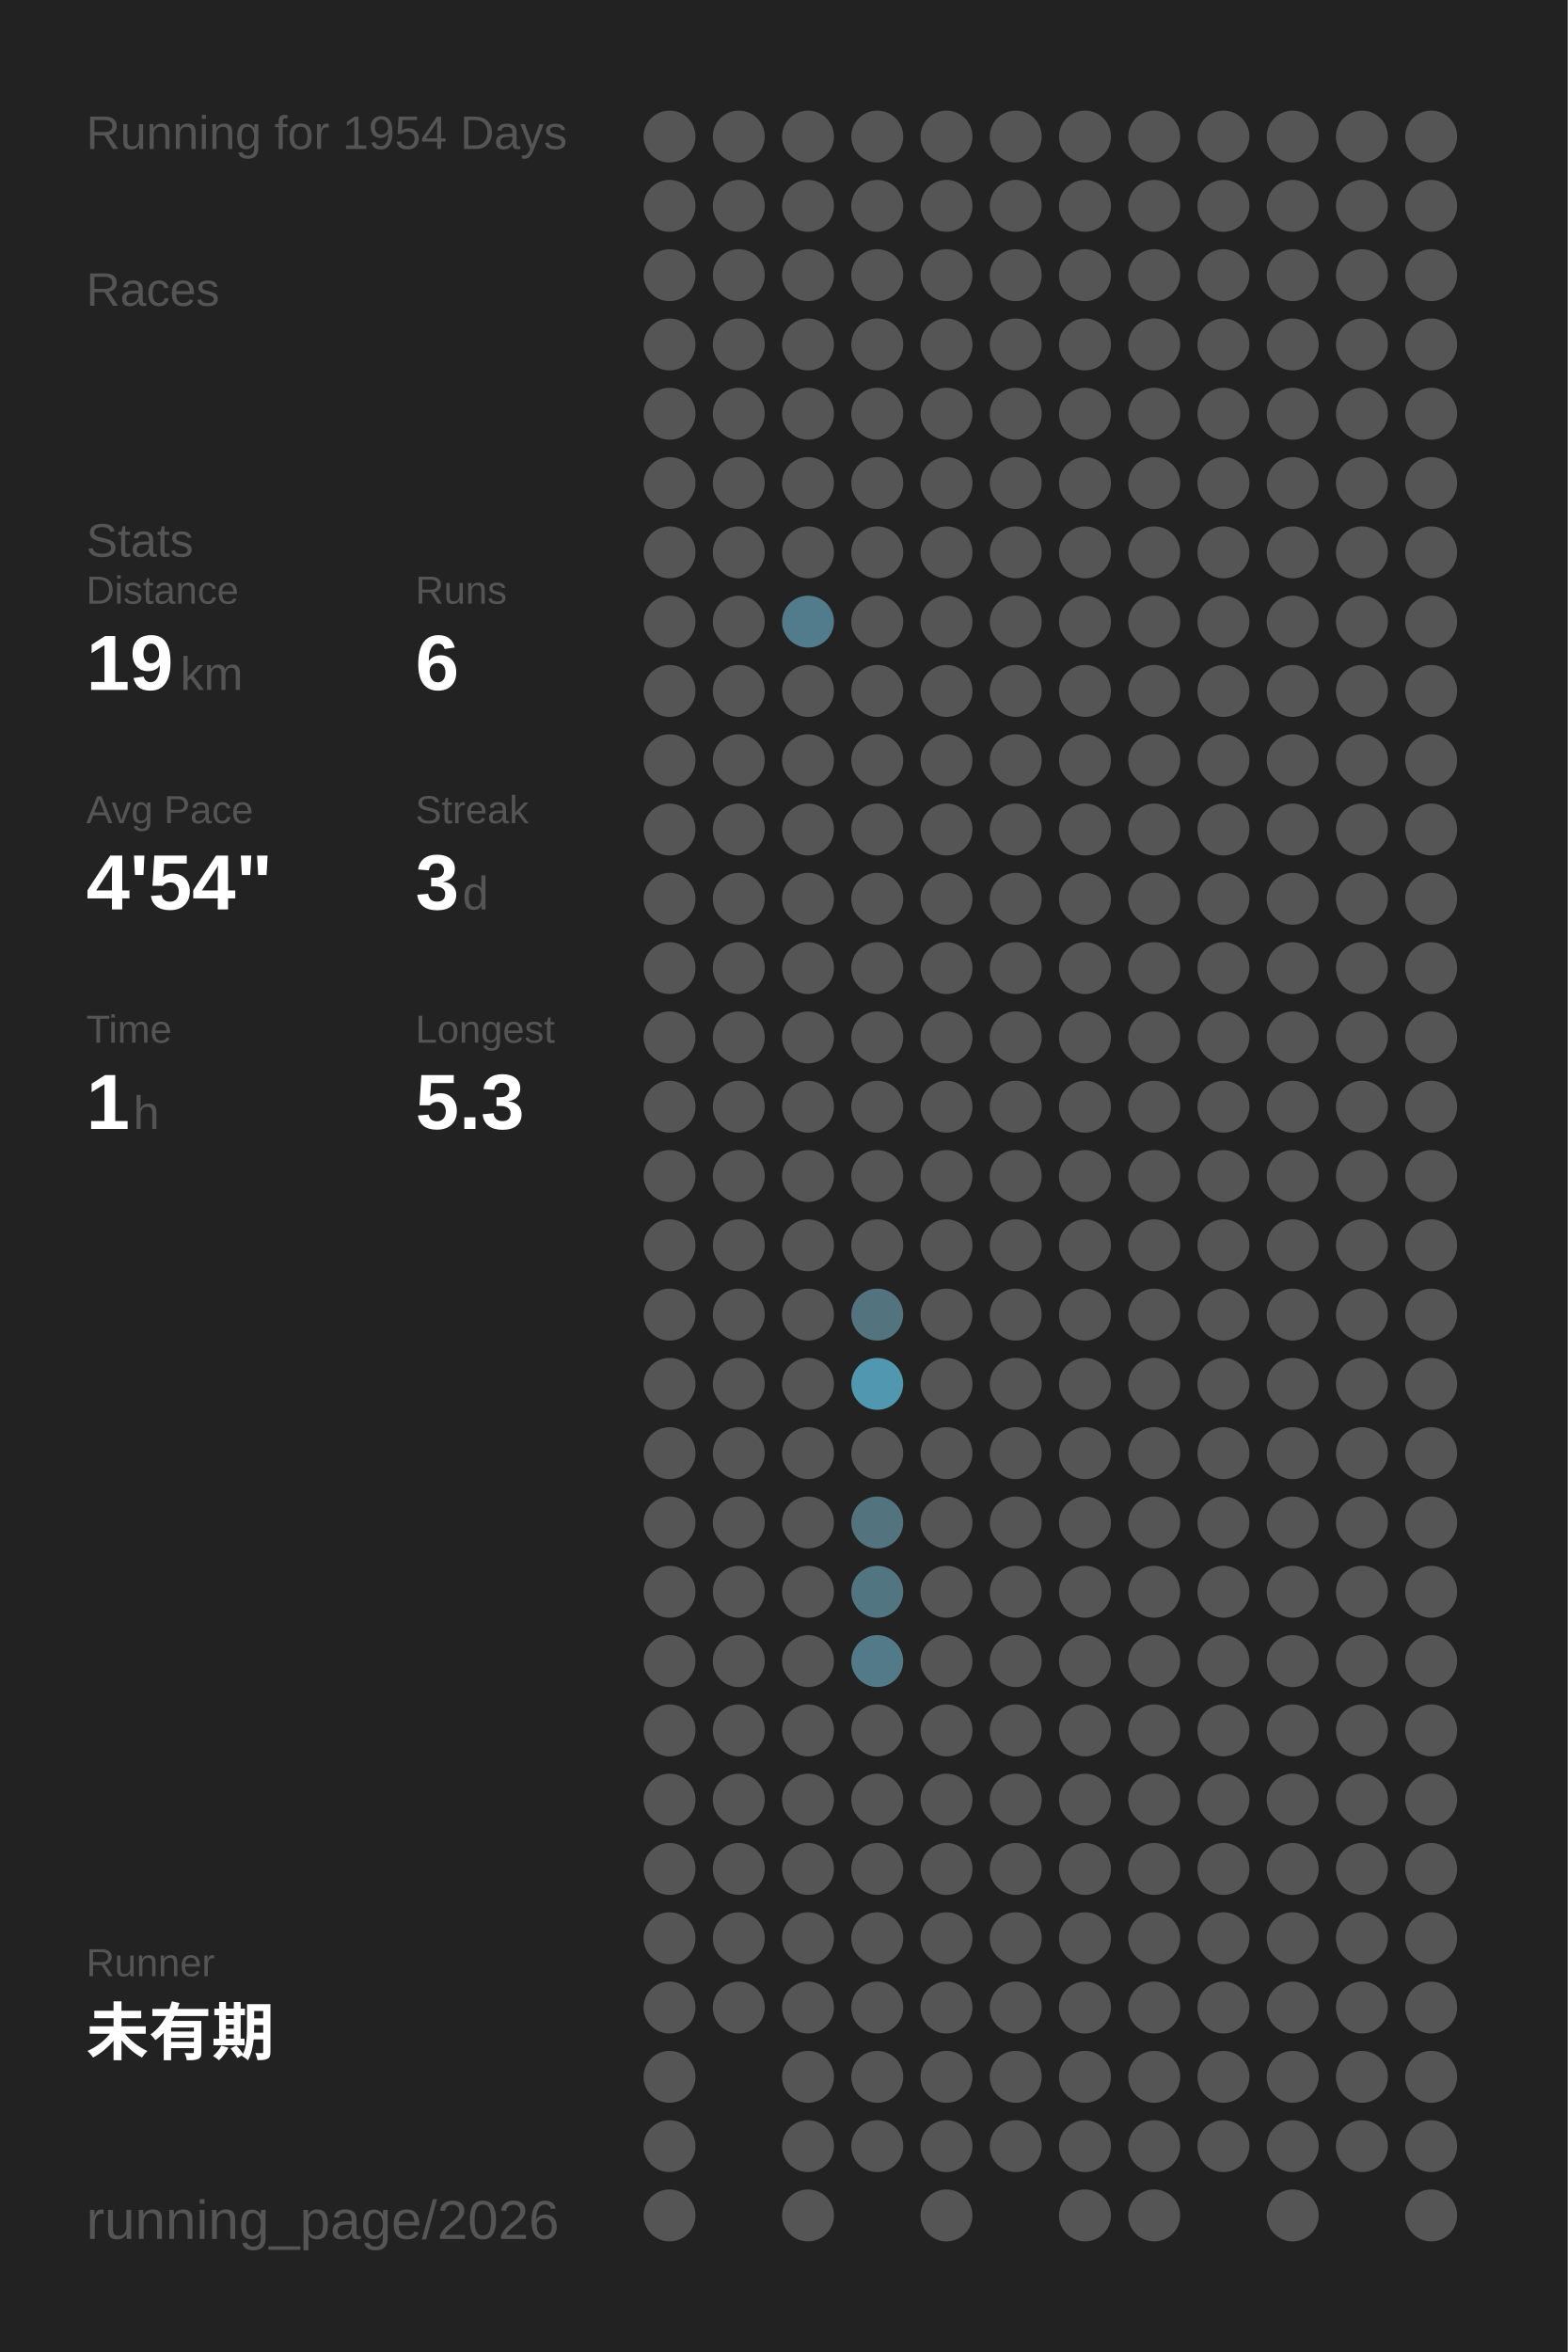
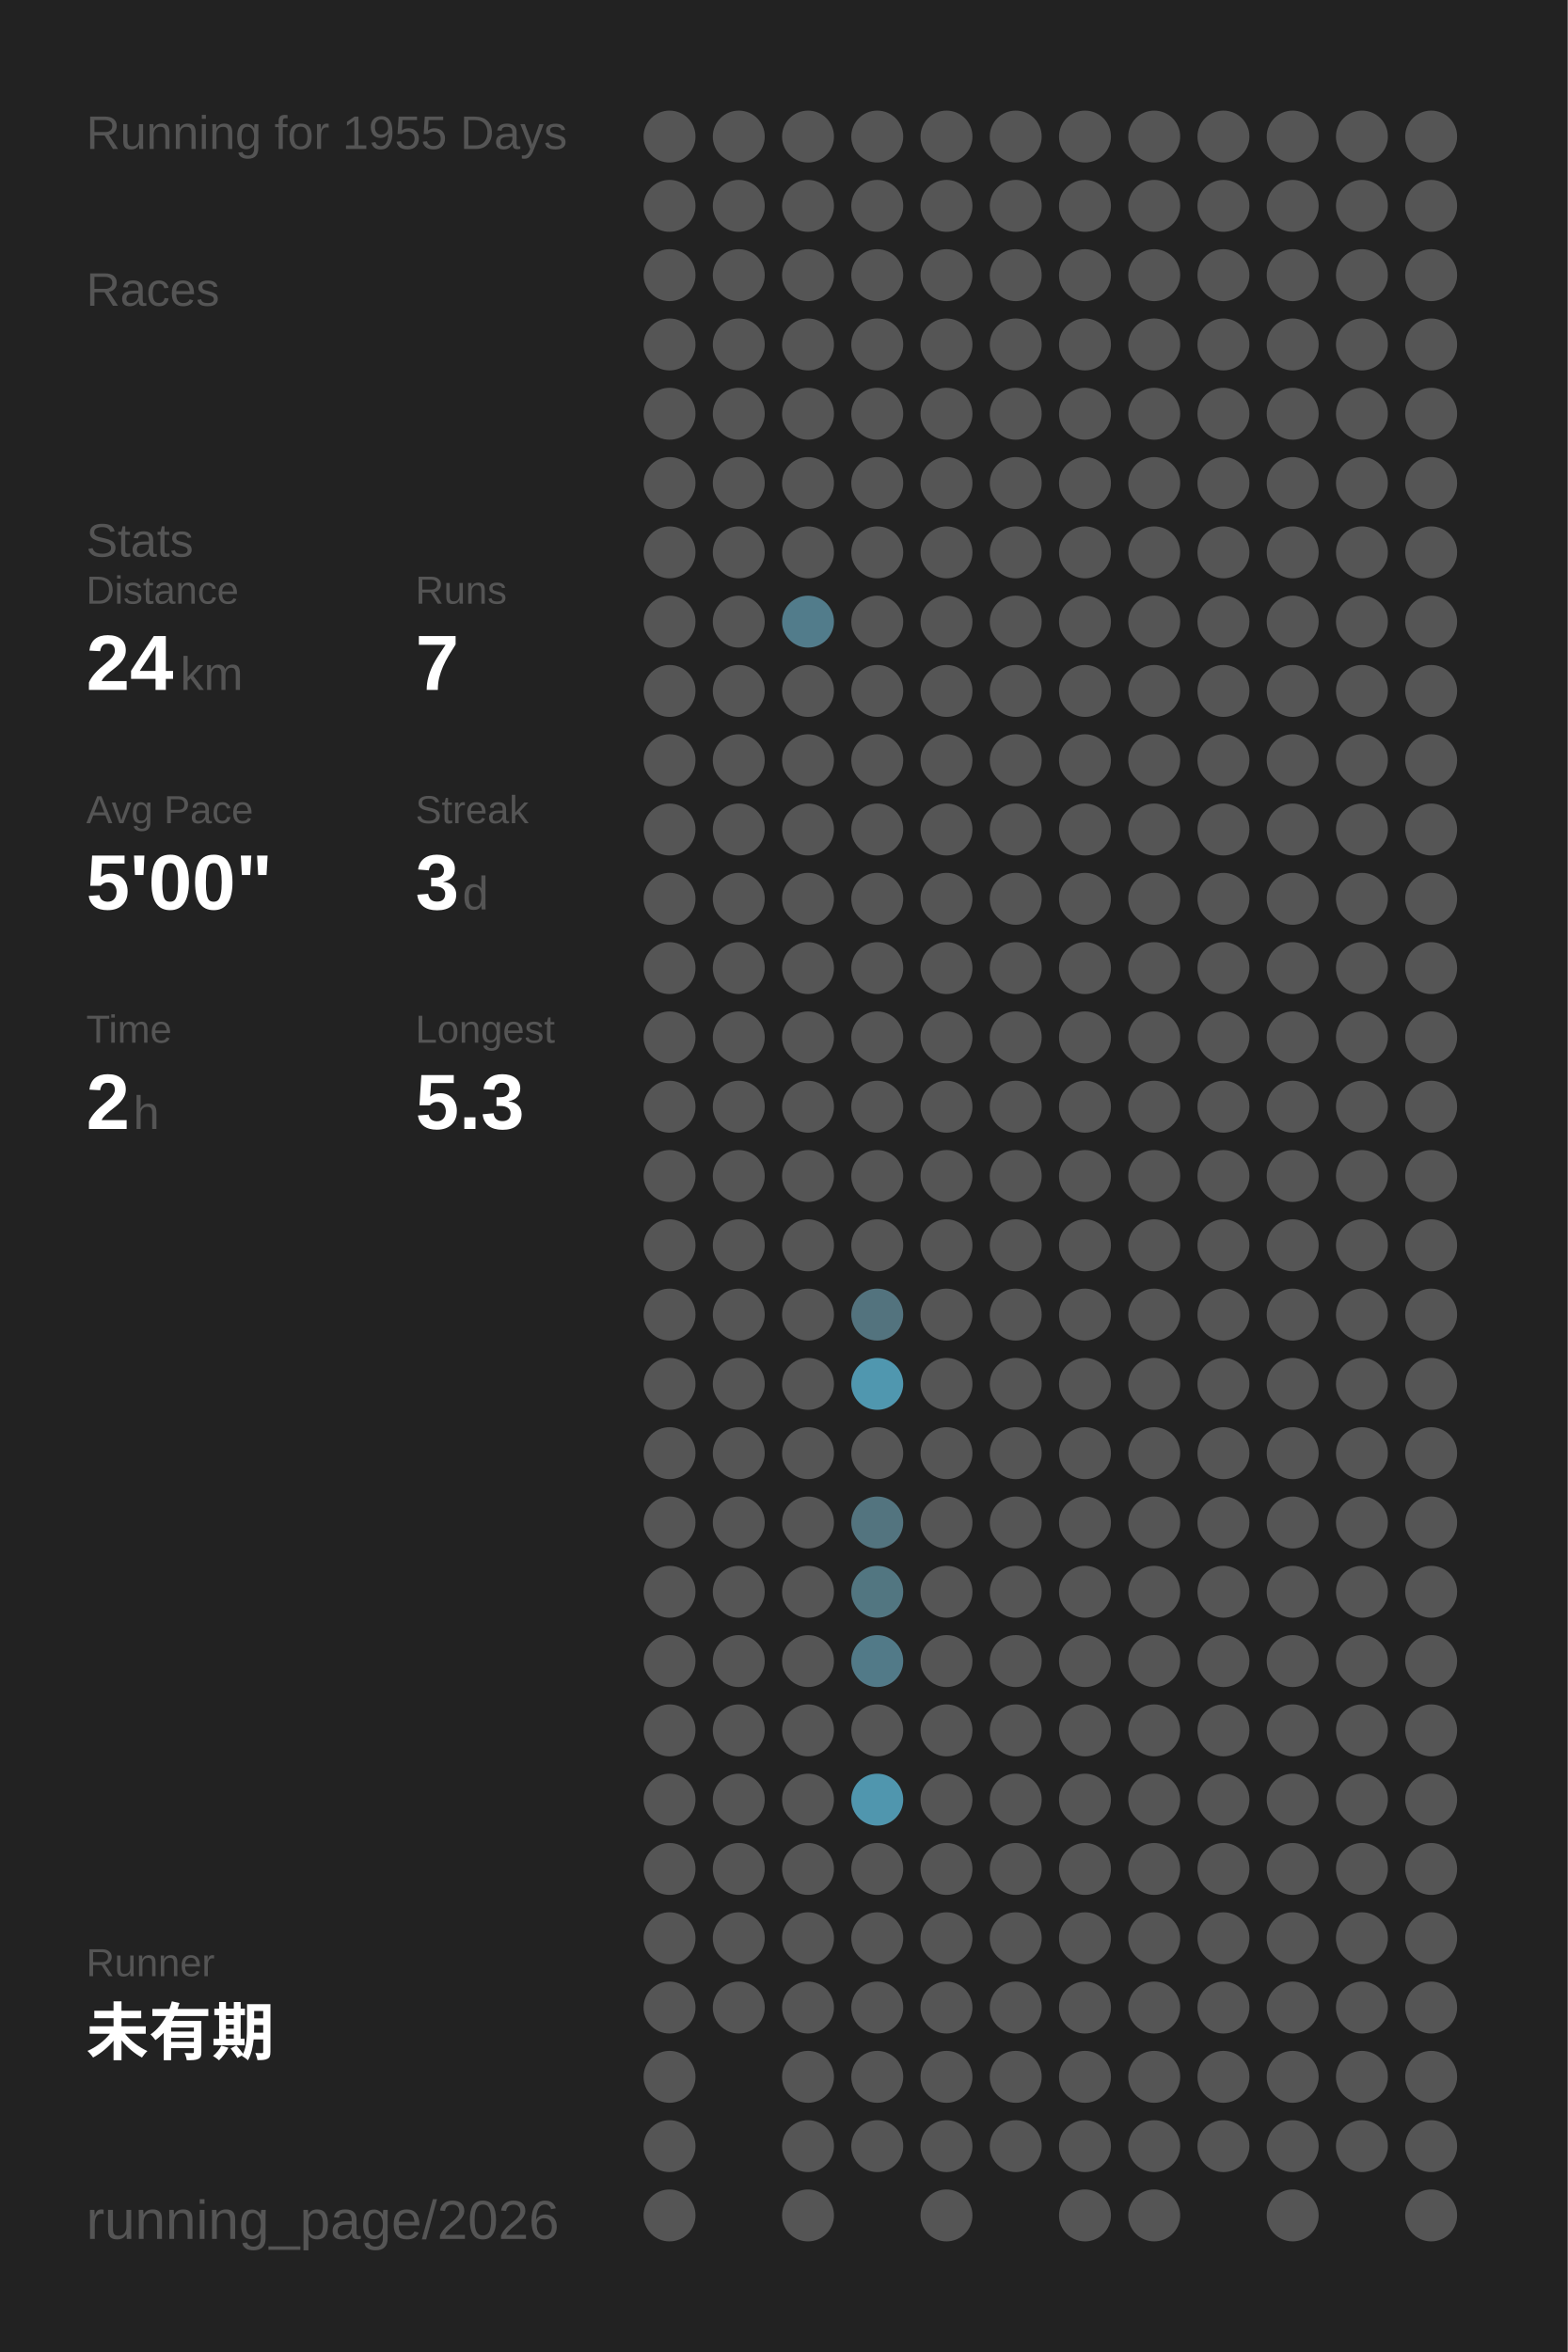
<svg xmlns="http://www.w3.org/2000/svg" baseProfile="full" height="300mm" version="1.1" viewBox="0,0,200,300" width="200mm">
  <defs />
  <rect fill="#222222" height="300" width="200" x="0" y="0" />
-   <text fill="#555555" style="font-size:6px; font-family:Arial;" x="11" y="19">Running for 1954 Days</text>
+   <text fill="#555555" style="font-size:6px; font-family:Arial;" x="11" y="19">Running for 1955 Days</text>
  <text fill="#555555" style="font-size:6px; font-family:Arial;" x="11" y="39">Races</text>
  <text fill="#555555" style="font-size:6px; font-family:Arial;" x="11" y="71">Stats</text>
  <text fill="#555555" style="font-size:5px; font-family:Arial;" x="11" y="77">Distance</text>
-   <text fill="#FFFFFF" style="font-size:10px; font-family:Arial; font-weight:bold;" x="11" y="88">19</text>
+   <text fill="#FFFFFF" style="font-size:10px; font-family:Arial; font-weight:bold;" x="11" y="88">24</text>
  <text fill="#555555" style="font-size:6px; font-family:Arial;" x="23" y="88">km</text>
  <text fill="#555555" style="font-size:5px; font-family:Arial;" x="53" y="77">Runs</text>
-   <text fill="#FFFFFF" style="font-size:10px; font-family:Arial; font-weight:bold;" x="53" y="88">6</text>
+   <text fill="#FFFFFF" style="font-size:10px; font-family:Arial; font-weight:bold;" x="53" y="88">7</text>
  <text fill="#555555" style="font-size:5px; font-family:Arial;" x="11" y="105">Avg Pace</text>
-   <text fill="#FFFFFF" style="font-size:10px; font-family:Arial; font-weight:bold;" x="11" y="116">4'54"</text>
+   <text fill="#FFFFFF" style="font-size:10px; font-family:Arial; font-weight:bold;" x="11" y="116">5'00"</text>
  <text fill="#555555" style="font-size:5px; font-family:Arial;" x="53" y="105">Streak</text>
  <text fill="#FFFFFF" style="font-size:10px; font-family:Arial; font-weight:bold;" x="53" y="116">3</text>
  <text fill="#555555" style="font-size:6px; font-family:Arial;" x="59" y="116">d</text>
  <text fill="#555555" style="font-size:5px; font-family:Arial;" x="11" y="133">Time</text>
-   <text fill="#FFFFFF" style="font-size:10px; font-family:Arial; font-weight:bold;" x="11" y="144">1</text>
+   <text fill="#FFFFFF" style="font-size:10px; font-family:Arial; font-weight:bold;" x="11" y="144">2</text>
  <text fill="#555555" style="font-size:6px; font-family:Arial;" x="17" y="144">h</text>
  <text fill="#555555" style="font-size:5px; font-family:Arial;" x="53" y="133">Longest</text>
  <text fill="#FFFFFF" style="font-size:10px; font-family:Arial; font-weight:bold;" x="53" y="144">5.3</text>
  <text fill="#555555" style="font-size:5px; font-family:Arial;" x="11" y="252.065">Runner</text>
  <text fill="#FFFFFF" style="font-size:8px; font-family:Arial; font-weight:bold;" x="11" y="262.065">未有期</text>
  <text fill="#555555" style="font-size:7px; font-family:Arial;" x="11" y="285.581">running_page/2026</text>
  <circle cx="85.417" cy="17.419" fill="#555555" r="3.312" />
  <circle cx="85.417" cy="26.258" fill="#555555" r="3.312" />
  <circle cx="85.417" cy="35.097" fill="#555555" r="3.312" />
  <circle cx="85.417" cy="43.935" fill="#555555" r="3.312" />
  <circle cx="85.417" cy="52.774" fill="#555555" r="3.312" />
  <circle cx="85.417" cy="61.613" fill="#555555" r="3.312" />
  <circle cx="85.417" cy="70.452" fill="#555555" r="3.312" />
  <circle cx="85.417" cy="79.29" fill="#555555" r="3.312" />
  <circle cx="85.417" cy="88.129" fill="#555555" r="3.312" />
  <circle cx="85.417" cy="96.968" fill="#555555" r="3.312" />
  <circle cx="85.417" cy="105.806" fill="#555555" r="3.312" />
  <circle cx="85.417" cy="114.645" fill="#555555" r="3.312" />
  <circle cx="85.417" cy="123.484" fill="#555555" r="3.312" />
  <circle cx="85.417" cy="132.323" fill="#555555" r="3.312" />
  <circle cx="85.417" cy="141.161" fill="#555555" r="3.312" />
  <circle cx="85.417" cy="150" fill="#555555" r="3.312" />
  <circle cx="85.417" cy="158.839" fill="#555555" r="3.312" />
  <circle cx="85.417" cy="167.677" fill="#555555" r="3.312" />
  <circle cx="85.417" cy="176.516" fill="#555555" r="3.312" />
  <circle cx="85.417" cy="185.355" fill="#555555" r="3.312" />
  <circle cx="85.417" cy="194.194" fill="#555555" r="3.312" />
  <circle cx="85.417" cy="203.032" fill="#555555" r="3.312" />
  <circle cx="85.417" cy="211.871" fill="#555555" r="3.312" />
  <circle cx="85.417" cy="220.71" fill="#555555" r="3.312" />
  <circle cx="85.417" cy="229.548" fill="#555555" r="3.312" />
  <circle cx="85.417" cy="238.387" fill="#555555" r="3.312" />
  <circle cx="85.417" cy="247.226" fill="#555555" r="3.312" />
  <circle cx="85.417" cy="256.065" fill="#555555" r="3.312" />
  <circle cx="85.417" cy="264.903" fill="#555555" r="3.312" />
  <circle cx="85.417" cy="273.742" fill="#555555" r="3.312" />
  <circle cx="85.417" cy="282.581" fill="#555555" r="3.312" />
  <circle cx="94.25" cy="17.419" fill="#555555" r="3.312" />
  <circle cx="94.25" cy="26.258" fill="#555555" r="3.312" />
  <circle cx="94.25" cy="35.097" fill="#555555" r="3.312" />
  <circle cx="94.25" cy="43.935" fill="#555555" r="3.312" />
  <circle cx="94.25" cy="52.774" fill="#555555" r="3.312" />
  <circle cx="94.25" cy="61.613" fill="#555555" r="3.312" />
  <circle cx="94.25" cy="70.452" fill="#555555" r="3.312" />
  <circle cx="94.25" cy="79.29" fill="#555555" r="3.312" />
  <circle cx="94.25" cy="88.129" fill="#555555" r="3.312" />
  <circle cx="94.25" cy="96.968" fill="#555555" r="3.312" />
  <circle cx="94.25" cy="105.806" fill="#555555" r="3.312" />
  <circle cx="94.25" cy="114.645" fill="#555555" r="3.312" />
  <circle cx="94.25" cy="123.484" fill="#555555" r="3.312" />
  <circle cx="94.25" cy="132.323" fill="#555555" r="3.312" />
  <circle cx="94.25" cy="141.161" fill="#555555" r="3.312" />
  <circle cx="94.25" cy="150" fill="#555555" r="3.312" />
  <circle cx="94.25" cy="158.839" fill="#555555" r="3.312" />
  <circle cx="94.25" cy="167.677" fill="#555555" r="3.312" />
  <circle cx="94.25" cy="176.516" fill="#555555" r="3.312" />
  <circle cx="94.25" cy="185.355" fill="#555555" r="3.312" />
  <circle cx="94.25" cy="194.194" fill="#555555" r="3.312" />
  <circle cx="94.25" cy="203.032" fill="#555555" r="3.312" />
  <circle cx="94.25" cy="211.871" fill="#555555" r="3.312" />
  <circle cx="94.25" cy="220.71" fill="#555555" r="3.312" />
  <circle cx="94.25" cy="229.548" fill="#555555" r="3.312" />
  <circle cx="94.25" cy="238.387" fill="#555555" r="3.312" />
  <circle cx="94.25" cy="247.226" fill="#555555" r="3.312" />
  <circle cx="94.25" cy="256.065" fill="#555555" r="3.312" />
  <circle cx="103.083" cy="17.419" fill="#555555" r="3.312" />
  <circle cx="103.083" cy="26.258" fill="#555555" r="3.312" />
  <circle cx="103.083" cy="35.097" fill="#555555" r="3.312" />
  <circle cx="103.083" cy="43.935" fill="#555555" r="3.312" />
  <circle cx="103.083" cy="52.774" fill="#555555" r="3.312" />
  <circle cx="103.083" cy="61.613" fill="#555555" r="3.312" />
  <circle cx="103.083" cy="70.452" fill="#555555" r="3.312" />
  <circle cx="103.083" cy="79.29" fill="#527c8b" r="3.312" />
  <circle cx="103.083" cy="88.129" fill="#555555" r="3.312" />
  <circle cx="103.083" cy="96.968" fill="#555555" r="3.312" />
  <circle cx="103.083" cy="105.806" fill="#555555" r="3.312" />
  <circle cx="103.083" cy="114.645" fill="#555555" r="3.312" />
  <circle cx="103.083" cy="123.484" fill="#555555" r="3.312" />
  <circle cx="103.083" cy="132.323" fill="#555555" r="3.312" />
  <circle cx="103.083" cy="141.161" fill="#555555" r="3.312" />
  <circle cx="103.083" cy="150" fill="#555555" r="3.312" />
  <circle cx="103.083" cy="158.839" fill="#555555" r="3.312" />
  <circle cx="103.083" cy="167.677" fill="#555555" r="3.312" />
  <circle cx="103.083" cy="176.516" fill="#555555" r="3.312" />
  <circle cx="103.083" cy="185.355" fill="#555555" r="3.312" />
  <circle cx="103.083" cy="194.194" fill="#555555" r="3.312" />
  <circle cx="103.083" cy="203.032" fill="#555555" r="3.312" />
  <circle cx="103.083" cy="211.871" fill="#555555" r="3.312" />
  <circle cx="103.083" cy="220.71" fill="#555555" r="3.312" />
  <circle cx="103.083" cy="229.548" fill="#555555" r="3.312" />
  <circle cx="103.083" cy="238.387" fill="#555555" r="3.312" />
  <circle cx="103.083" cy="247.226" fill="#555555" r="3.312" />
  <circle cx="103.083" cy="256.065" fill="#555555" r="3.312" />
  <circle cx="103.083" cy="264.903" fill="#555555" r="3.312" />
  <circle cx="103.083" cy="273.742" fill="#555555" r="3.312" />
  <circle cx="103.083" cy="282.581" fill="#555555" r="3.312" />
  <circle cx="111.917" cy="17.419" fill="#555555" r="3.312" />
  <circle cx="111.917" cy="26.258" fill="#555555" r="3.312" />
  <circle cx="111.917" cy="35.097" fill="#555555" r="3.312" />
  <circle cx="111.917" cy="43.935" fill="#555555" r="3.312" />
  <circle cx="111.917" cy="52.774" fill="#555555" r="3.312" />
  <circle cx="111.917" cy="61.613" fill="#555555" r="3.312" />
  <circle cx="111.917" cy="70.452" fill="#555555" r="3.312" />
  <circle cx="111.917" cy="79.29" fill="#555555" r="3.312" />
  <circle cx="111.917" cy="88.129" fill="#555555" r="3.312" />
  <circle cx="111.917" cy="96.968" fill="#555555" r="3.312" />
  <circle cx="111.917" cy="105.806" fill="#555555" r="3.312" />
  <circle cx="111.917" cy="114.645" fill="#555555" r="3.312" />
  <circle cx="111.917" cy="123.484" fill="#555555" r="3.312" />
  <circle cx="111.917" cy="132.323" fill="#555555" r="3.312" />
  <circle cx="111.917" cy="141.161" fill="#555555" r="3.312" />
  <circle cx="111.917" cy="150" fill="#555555" r="3.312" />
  <circle cx="111.917" cy="158.839" fill="#555555" r="3.312" />
  <circle cx="111.917" cy="167.677" fill="#53737e" r="3.312" />
  <circle cx="111.917" cy="176.516" fill="#5097af" r="3.312" />
  <circle cx="111.917" cy="185.355" fill="#555555" r="3.312" />
  <circle cx="111.917" cy="194.194" fill="#53747f" r="3.312" />
  <circle cx="111.917" cy="203.032" fill="#527681" r="3.312" />
  <circle cx="111.917" cy="211.871" fill="#527a88" r="3.312" />
  <circle cx="111.917" cy="220.71" fill="#555555" r="3.312" />
-   <circle cx="111.917" cy="229.548" fill="#555555" r="3.312" />
+   <circle cx="111.917" cy="229.548" fill="#5096ae" r="3.312" />
  <circle cx="111.917" cy="238.387" fill="#555555" r="3.312" />
  <circle cx="111.917" cy="247.226" fill="#555555" r="3.312" />
  <circle cx="111.917" cy="256.065" fill="#555555" r="3.312" />
  <circle cx="111.917" cy="264.903" fill="#555555" r="3.312" />
  <circle cx="111.917" cy="273.742" fill="#555555" r="3.312" />
  <circle cx="120.75" cy="17.419" fill="#555555" r="3.312" />
  <circle cx="120.75" cy="26.258" fill="#555555" r="3.312" />
  <circle cx="120.75" cy="35.097" fill="#555555" r="3.312" />
  <circle cx="120.75" cy="43.935" fill="#555555" r="3.312" />
  <circle cx="120.75" cy="52.774" fill="#555555" r="3.312" />
  <circle cx="120.75" cy="61.613" fill="#555555" r="3.312" />
  <circle cx="120.75" cy="70.452" fill="#555555" r="3.312" />
  <circle cx="120.75" cy="79.29" fill="#555555" r="3.312" />
  <circle cx="120.75" cy="88.129" fill="#555555" r="3.312" />
  <circle cx="120.75" cy="96.968" fill="#555555" r="3.312" />
  <circle cx="120.75" cy="105.806" fill="#555555" r="3.312" />
  <circle cx="120.75" cy="114.645" fill="#555555" r="3.312" />
  <circle cx="120.75" cy="123.484" fill="#555555" r="3.312" />
  <circle cx="120.75" cy="132.323" fill="#555555" r="3.312" />
  <circle cx="120.75" cy="141.161" fill="#555555" r="3.312" />
  <circle cx="120.75" cy="150" fill="#555555" r="3.312" />
  <circle cx="120.75" cy="158.839" fill="#555555" r="3.312" />
  <circle cx="120.75" cy="167.677" fill="#555555" r="3.312" />
  <circle cx="120.75" cy="176.516" fill="#555555" r="3.312" />
  <circle cx="120.75" cy="185.355" fill="#555555" r="3.312" />
  <circle cx="120.75" cy="194.194" fill="#555555" r="3.312" />
  <circle cx="120.75" cy="203.032" fill="#555555" r="3.312" />
  <circle cx="120.75" cy="211.871" fill="#555555" r="3.312" />
  <circle cx="120.75" cy="220.71" fill="#555555" r="3.312" />
  <circle cx="120.75" cy="229.548" fill="#555555" r="3.312" />
  <circle cx="120.75" cy="238.387" fill="#555555" r="3.312" />
  <circle cx="120.75" cy="247.226" fill="#555555" r="3.312" />
  <circle cx="120.75" cy="256.065" fill="#555555" r="3.312" />
  <circle cx="120.75" cy="264.903" fill="#555555" r="3.312" />
  <circle cx="120.75" cy="273.742" fill="#555555" r="3.312" />
  <circle cx="120.75" cy="282.581" fill="#555555" r="3.312" />
  <circle cx="129.583" cy="17.419" fill="#555555" r="3.312" />
  <circle cx="129.583" cy="26.258" fill="#555555" r="3.312" />
  <circle cx="129.583" cy="35.097" fill="#555555" r="3.312" />
  <circle cx="129.583" cy="43.935" fill="#555555" r="3.312" />
  <circle cx="129.583" cy="52.774" fill="#555555" r="3.312" />
  <circle cx="129.583" cy="61.613" fill="#555555" r="3.312" />
  <circle cx="129.583" cy="70.452" fill="#555555" r="3.312" />
  <circle cx="129.583" cy="79.29" fill="#555555" r="3.312" />
  <circle cx="129.583" cy="88.129" fill="#555555" r="3.312" />
  <circle cx="129.583" cy="96.968" fill="#555555" r="3.312" />
  <circle cx="129.583" cy="105.806" fill="#555555" r="3.312" />
  <circle cx="129.583" cy="114.645" fill="#555555" r="3.312" />
  <circle cx="129.583" cy="123.484" fill="#555555" r="3.312" />
  <circle cx="129.583" cy="132.323" fill="#555555" r="3.312" />
  <circle cx="129.583" cy="141.161" fill="#555555" r="3.312" />
  <circle cx="129.583" cy="150" fill="#555555" r="3.312" />
  <circle cx="129.583" cy="158.839" fill="#555555" r="3.312" />
  <circle cx="129.583" cy="167.677" fill="#555555" r="3.312" />
  <circle cx="129.583" cy="176.516" fill="#555555" r="3.312" />
  <circle cx="129.583" cy="185.355" fill="#555555" r="3.312" />
  <circle cx="129.583" cy="194.194" fill="#555555" r="3.312" />
  <circle cx="129.583" cy="203.032" fill="#555555" r="3.312" />
  <circle cx="129.583" cy="211.871" fill="#555555" r="3.312" />
  <circle cx="129.583" cy="220.71" fill="#555555" r="3.312" />
  <circle cx="129.583" cy="229.548" fill="#555555" r="3.312" />
  <circle cx="129.583" cy="238.387" fill="#555555" r="3.312" />
  <circle cx="129.583" cy="247.226" fill="#555555" r="3.312" />
  <circle cx="129.583" cy="256.065" fill="#555555" r="3.312" />
  <circle cx="129.583" cy="264.903" fill="#555555" r="3.312" />
  <circle cx="129.583" cy="273.742" fill="#555555" r="3.312" />
  <circle cx="138.417" cy="17.419" fill="#555555" r="3.312" />
  <circle cx="138.417" cy="26.258" fill="#555555" r="3.312" />
  <circle cx="138.417" cy="35.097" fill="#555555" r="3.312" />
  <circle cx="138.417" cy="43.935" fill="#555555" r="3.312" />
  <circle cx="138.417" cy="52.774" fill="#555555" r="3.312" />
  <circle cx="138.417" cy="61.613" fill="#555555" r="3.312" />
  <circle cx="138.417" cy="70.452" fill="#555555" r="3.312" />
  <circle cx="138.417" cy="79.29" fill="#555555" r="3.312" />
  <circle cx="138.417" cy="88.129" fill="#555555" r="3.312" />
  <circle cx="138.417" cy="96.968" fill="#555555" r="3.312" />
  <circle cx="138.417" cy="105.806" fill="#555555" r="3.312" />
  <circle cx="138.417" cy="114.645" fill="#555555" r="3.312" />
  <circle cx="138.417" cy="123.484" fill="#555555" r="3.312" />
  <circle cx="138.417" cy="132.323" fill="#555555" r="3.312" />
  <circle cx="138.417" cy="141.161" fill="#555555" r="3.312" />
  <circle cx="138.417" cy="150" fill="#555555" r="3.312" />
  <circle cx="138.417" cy="158.839" fill="#555555" r="3.312" />
  <circle cx="138.417" cy="167.677" fill="#555555" r="3.312" />
  <circle cx="138.417" cy="176.516" fill="#555555" r="3.312" />
  <circle cx="138.417" cy="185.355" fill="#555555" r="3.312" />
  <circle cx="138.417" cy="194.194" fill="#555555" r="3.312" />
  <circle cx="138.417" cy="203.032" fill="#555555" r="3.312" />
  <circle cx="138.417" cy="211.871" fill="#555555" r="3.312" />
  <circle cx="138.417" cy="220.71" fill="#555555" r="3.312" />
  <circle cx="138.417" cy="229.548" fill="#555555" r="3.312" />
  <circle cx="138.417" cy="238.387" fill="#555555" r="3.312" />
  <circle cx="138.417" cy="247.226" fill="#555555" r="3.312" />
  <circle cx="138.417" cy="256.065" fill="#555555" r="3.312" />
  <circle cx="138.417" cy="264.903" fill="#555555" r="3.312" />
  <circle cx="138.417" cy="273.742" fill="#555555" r="3.312" />
  <circle cx="138.417" cy="282.581" fill="#555555" r="3.312" />
  <circle cx="147.25" cy="17.419" fill="#555555" r="3.312" />
  <circle cx="147.25" cy="26.258" fill="#555555" r="3.312" />
  <circle cx="147.25" cy="35.097" fill="#555555" r="3.312" />
  <circle cx="147.25" cy="43.935" fill="#555555" r="3.312" />
  <circle cx="147.25" cy="52.774" fill="#555555" r="3.312" />
  <circle cx="147.25" cy="61.613" fill="#555555" r="3.312" />
  <circle cx="147.25" cy="70.452" fill="#555555" r="3.312" />
  <circle cx="147.25" cy="79.29" fill="#555555" r="3.312" />
  <circle cx="147.25" cy="88.129" fill="#555555" r="3.312" />
  <circle cx="147.25" cy="96.968" fill="#555555" r="3.312" />
  <circle cx="147.25" cy="105.806" fill="#555555" r="3.312" />
  <circle cx="147.25" cy="114.645" fill="#555555" r="3.312" />
  <circle cx="147.25" cy="123.484" fill="#555555" r="3.312" />
  <circle cx="147.25" cy="132.323" fill="#555555" r="3.312" />
  <circle cx="147.25" cy="141.161" fill="#555555" r="3.312" />
  <circle cx="147.25" cy="150" fill="#555555" r="3.312" />
  <circle cx="147.25" cy="158.839" fill="#555555" r="3.312" />
  <circle cx="147.25" cy="167.677" fill="#555555" r="3.312" />
  <circle cx="147.25" cy="176.516" fill="#555555" r="3.312" />
  <circle cx="147.25" cy="185.355" fill="#555555" r="3.312" />
  <circle cx="147.25" cy="194.194" fill="#555555" r="3.312" />
  <circle cx="147.25" cy="203.032" fill="#555555" r="3.312" />
  <circle cx="147.25" cy="211.871" fill="#555555" r="3.312" />
  <circle cx="147.25" cy="220.71" fill="#555555" r="3.312" />
  <circle cx="147.25" cy="229.548" fill="#555555" r="3.312" />
  <circle cx="147.25" cy="238.387" fill="#555555" r="3.312" />
  <circle cx="147.25" cy="247.226" fill="#555555" r="3.312" />
  <circle cx="147.25" cy="256.065" fill="#555555" r="3.312" />
  <circle cx="147.25" cy="264.903" fill="#555555" r="3.312" />
  <circle cx="147.25" cy="273.742" fill="#555555" r="3.312" />
  <circle cx="147.25" cy="282.581" fill="#555555" r="3.312" />
  <circle cx="156.083" cy="17.419" fill="#555555" r="3.312" />
  <circle cx="156.083" cy="26.258" fill="#555555" r="3.312" />
  <circle cx="156.083" cy="35.097" fill="#555555" r="3.312" />
  <circle cx="156.083" cy="43.935" fill="#555555" r="3.312" />
  <circle cx="156.083" cy="52.774" fill="#555555" r="3.312" />
  <circle cx="156.083" cy="61.613" fill="#555555" r="3.312" />
  <circle cx="156.083" cy="70.452" fill="#555555" r="3.312" />
  <circle cx="156.083" cy="79.29" fill="#555555" r="3.312" />
  <circle cx="156.083" cy="88.129" fill="#555555" r="3.312" />
  <circle cx="156.083" cy="96.968" fill="#555555" r="3.312" />
  <circle cx="156.083" cy="105.806" fill="#555555" r="3.312" />
  <circle cx="156.083" cy="114.645" fill="#555555" r="3.312" />
  <circle cx="156.083" cy="123.484" fill="#555555" r="3.312" />
  <circle cx="156.083" cy="132.323" fill="#555555" r="3.312" />
  <circle cx="156.083" cy="141.161" fill="#555555" r="3.312" />
  <circle cx="156.083" cy="150" fill="#555555" r="3.312" />
  <circle cx="156.083" cy="158.839" fill="#555555" r="3.312" />
  <circle cx="156.083" cy="167.677" fill="#555555" r="3.312" />
  <circle cx="156.083" cy="176.516" fill="#555555" r="3.312" />
  <circle cx="156.083" cy="185.355" fill="#555555" r="3.312" />
  <circle cx="156.083" cy="194.194" fill="#555555" r="3.312" />
  <circle cx="156.083" cy="203.032" fill="#555555" r="3.312" />
  <circle cx="156.083" cy="211.871" fill="#555555" r="3.312" />
  <circle cx="156.083" cy="220.71" fill="#555555" r="3.312" />
  <circle cx="156.083" cy="229.548" fill="#555555" r="3.312" />
  <circle cx="156.083" cy="238.387" fill="#555555" r="3.312" />
  <circle cx="156.083" cy="247.226" fill="#555555" r="3.312" />
  <circle cx="156.083" cy="256.065" fill="#555555" r="3.312" />
  <circle cx="156.083" cy="264.903" fill="#555555" r="3.312" />
  <circle cx="156.083" cy="273.742" fill="#555555" r="3.312" />
  <circle cx="164.917" cy="17.419" fill="#555555" r="3.312" />
  <circle cx="164.917" cy="26.258" fill="#555555" r="3.312" />
  <circle cx="164.917" cy="35.097" fill="#555555" r="3.312" />
  <circle cx="164.917" cy="43.935" fill="#555555" r="3.312" />
  <circle cx="164.917" cy="52.774" fill="#555555" r="3.312" />
  <circle cx="164.917" cy="61.613" fill="#555555" r="3.312" />
  <circle cx="164.917" cy="70.452" fill="#555555" r="3.312" />
  <circle cx="164.917" cy="79.29" fill="#555555" r="3.312" />
  <circle cx="164.917" cy="88.129" fill="#555555" r="3.312" />
  <circle cx="164.917" cy="96.968" fill="#555555" r="3.312" />
  <circle cx="164.917" cy="105.806" fill="#555555" r="3.312" />
  <circle cx="164.917" cy="114.645" fill="#555555" r="3.312" />
  <circle cx="164.917" cy="123.484" fill="#555555" r="3.312" />
  <circle cx="164.917" cy="132.323" fill="#555555" r="3.312" />
  <circle cx="164.917" cy="141.161" fill="#555555" r="3.312" />
  <circle cx="164.917" cy="150" fill="#555555" r="3.312" />
  <circle cx="164.917" cy="158.839" fill="#555555" r="3.312" />
  <circle cx="164.917" cy="167.677" fill="#555555" r="3.312" />
  <circle cx="164.917" cy="176.516" fill="#555555" r="3.312" />
  <circle cx="164.917" cy="185.355" fill="#555555" r="3.312" />
  <circle cx="164.917" cy="194.194" fill="#555555" r="3.312" />
  <circle cx="164.917" cy="203.032" fill="#555555" r="3.312" />
  <circle cx="164.917" cy="211.871" fill="#555555" r="3.312" />
  <circle cx="164.917" cy="220.71" fill="#555555" r="3.312" />
  <circle cx="164.917" cy="229.548" fill="#555555" r="3.312" />
  <circle cx="164.917" cy="238.387" fill="#555555" r="3.312" />
  <circle cx="164.917" cy="247.226" fill="#555555" r="3.312" />
  <circle cx="164.917" cy="256.065" fill="#555555" r="3.312" />
  <circle cx="164.917" cy="264.903" fill="#555555" r="3.312" />
  <circle cx="164.917" cy="273.742" fill="#555555" r="3.312" />
  <circle cx="164.917" cy="282.581" fill="#555555" r="3.312" />
  <circle cx="173.75" cy="17.419" fill="#555555" r="3.312" />
  <circle cx="173.75" cy="26.258" fill="#555555" r="3.312" />
  <circle cx="173.75" cy="35.097" fill="#555555" r="3.312" />
  <circle cx="173.75" cy="43.935" fill="#555555" r="3.312" />
  <circle cx="173.75" cy="52.774" fill="#555555" r="3.312" />
  <circle cx="173.75" cy="61.613" fill="#555555" r="3.312" />
  <circle cx="173.75" cy="70.452" fill="#555555" r="3.312" />
  <circle cx="173.75" cy="79.29" fill="#555555" r="3.312" />
  <circle cx="173.75" cy="88.129" fill="#555555" r="3.312" />
  <circle cx="173.75" cy="96.968" fill="#555555" r="3.312" />
  <circle cx="173.75" cy="105.806" fill="#555555" r="3.312" />
  <circle cx="173.75" cy="114.645" fill="#555555" r="3.312" />
  <circle cx="173.75" cy="123.484" fill="#555555" r="3.312" />
  <circle cx="173.75" cy="132.323" fill="#555555" r="3.312" />
  <circle cx="173.75" cy="141.161" fill="#555555" r="3.312" />
  <circle cx="173.75" cy="150" fill="#555555" r="3.312" />
  <circle cx="173.75" cy="158.839" fill="#555555" r="3.312" />
  <circle cx="173.75" cy="167.677" fill="#555555" r="3.312" />
  <circle cx="173.75" cy="176.516" fill="#555555" r="3.312" />
  <circle cx="173.75" cy="185.355" fill="#555555" r="3.312" />
  <circle cx="173.75" cy="194.194" fill="#555555" r="3.312" />
  <circle cx="173.75" cy="203.032" fill="#555555" r="3.312" />
  <circle cx="173.75" cy="211.871" fill="#555555" r="3.312" />
  <circle cx="173.75" cy="220.71" fill="#555555" r="3.312" />
  <circle cx="173.75" cy="229.548" fill="#555555" r="3.312" />
  <circle cx="173.75" cy="238.387" fill="#555555" r="3.312" />
  <circle cx="173.75" cy="247.226" fill="#555555" r="3.312" />
  <circle cx="173.75" cy="256.065" fill="#555555" r="3.312" />
  <circle cx="173.75" cy="264.903" fill="#555555" r="3.312" />
  <circle cx="173.75" cy="273.742" fill="#555555" r="3.312" />
  <circle cx="182.583" cy="17.419" fill="#555555" r="3.312" />
  <circle cx="182.583" cy="26.258" fill="#555555" r="3.312" />
  <circle cx="182.583" cy="35.097" fill="#555555" r="3.312" />
  <circle cx="182.583" cy="43.935" fill="#555555" r="3.312" />
  <circle cx="182.583" cy="52.774" fill="#555555" r="3.312" />
  <circle cx="182.583" cy="61.613" fill="#555555" r="3.312" />
  <circle cx="182.583" cy="70.452" fill="#555555" r="3.312" />
  <circle cx="182.583" cy="79.29" fill="#555555" r="3.312" />
  <circle cx="182.583" cy="88.129" fill="#555555" r="3.312" />
  <circle cx="182.583" cy="96.968" fill="#555555" r="3.312" />
  <circle cx="182.583" cy="105.806" fill="#555555" r="3.312" />
  <circle cx="182.583" cy="114.645" fill="#555555" r="3.312" />
  <circle cx="182.583" cy="123.484" fill="#555555" r="3.312" />
  <circle cx="182.583" cy="132.323" fill="#555555" r="3.312" />
  <circle cx="182.583" cy="141.161" fill="#555555" r="3.312" />
  <circle cx="182.583" cy="150" fill="#555555" r="3.312" />
  <circle cx="182.583" cy="158.839" fill="#555555" r="3.312" />
  <circle cx="182.583" cy="167.677" fill="#555555" r="3.312" />
  <circle cx="182.583" cy="176.516" fill="#555555" r="3.312" />
  <circle cx="182.583" cy="185.355" fill="#555555" r="3.312" />
  <circle cx="182.583" cy="194.194" fill="#555555" r="3.312" />
  <circle cx="182.583" cy="203.032" fill="#555555" r="3.312" />
  <circle cx="182.583" cy="211.871" fill="#555555" r="3.312" />
  <circle cx="182.583" cy="220.71" fill="#555555" r="3.312" />
  <circle cx="182.583" cy="229.548" fill="#555555" r="3.312" />
  <circle cx="182.583" cy="238.387" fill="#555555" r="3.312" />
  <circle cx="182.583" cy="247.226" fill="#555555" r="3.312" />
  <circle cx="182.583" cy="256.065" fill="#555555" r="3.312" />
  <circle cx="182.583" cy="264.903" fill="#555555" r="3.312" />
  <circle cx="182.583" cy="273.742" fill="#555555" r="3.312" />
  <circle cx="182.583" cy="282.581" fill="#555555" r="3.312" />
</svg>
